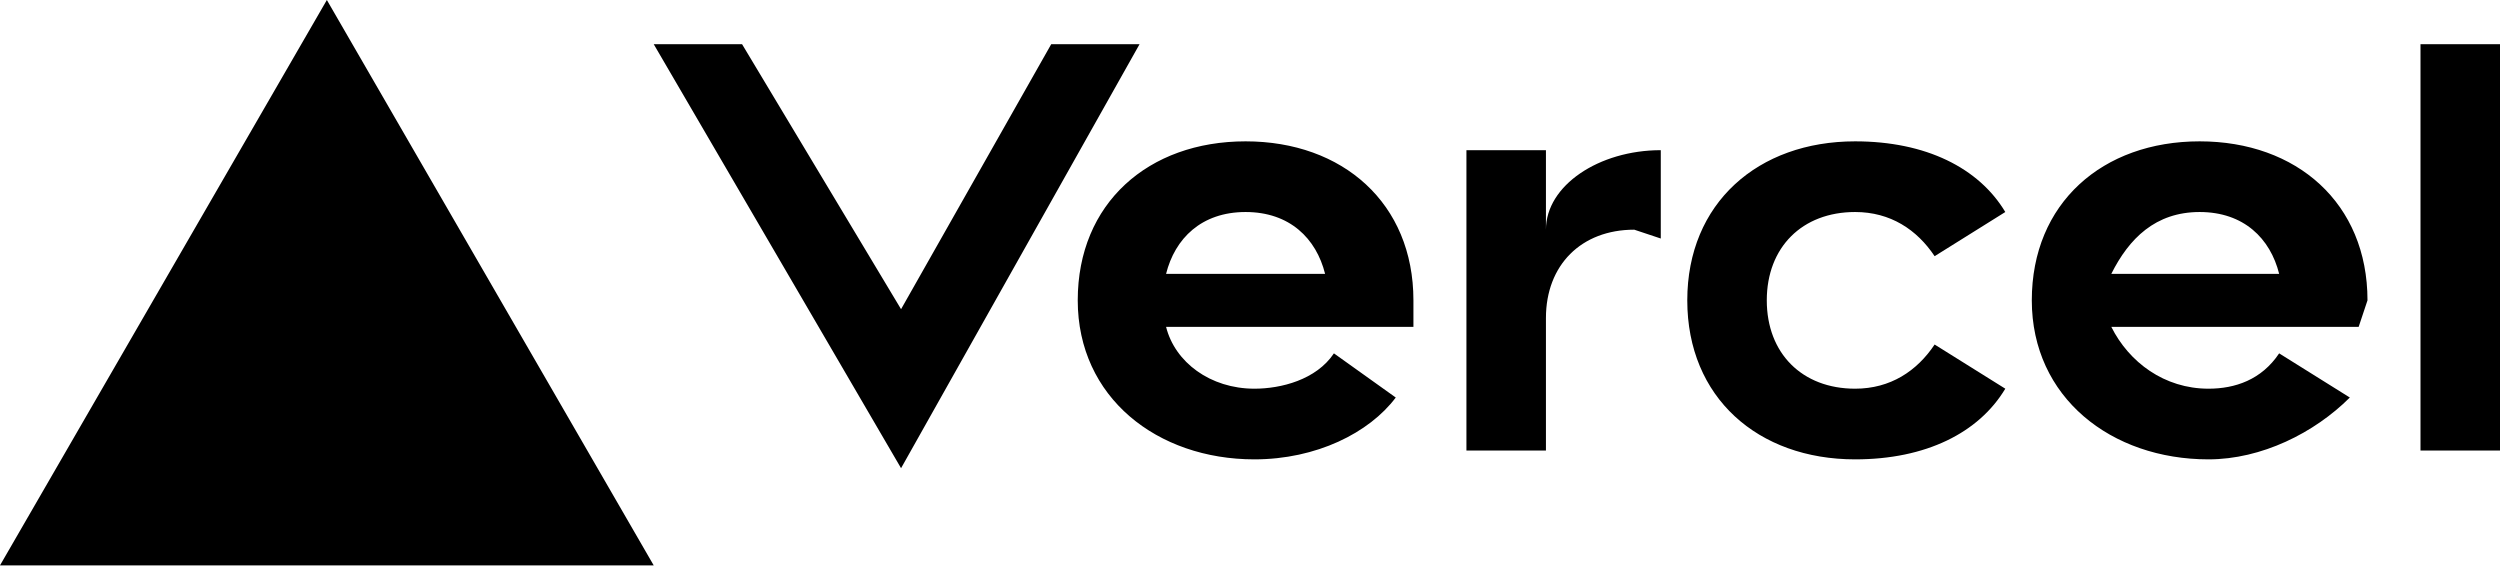
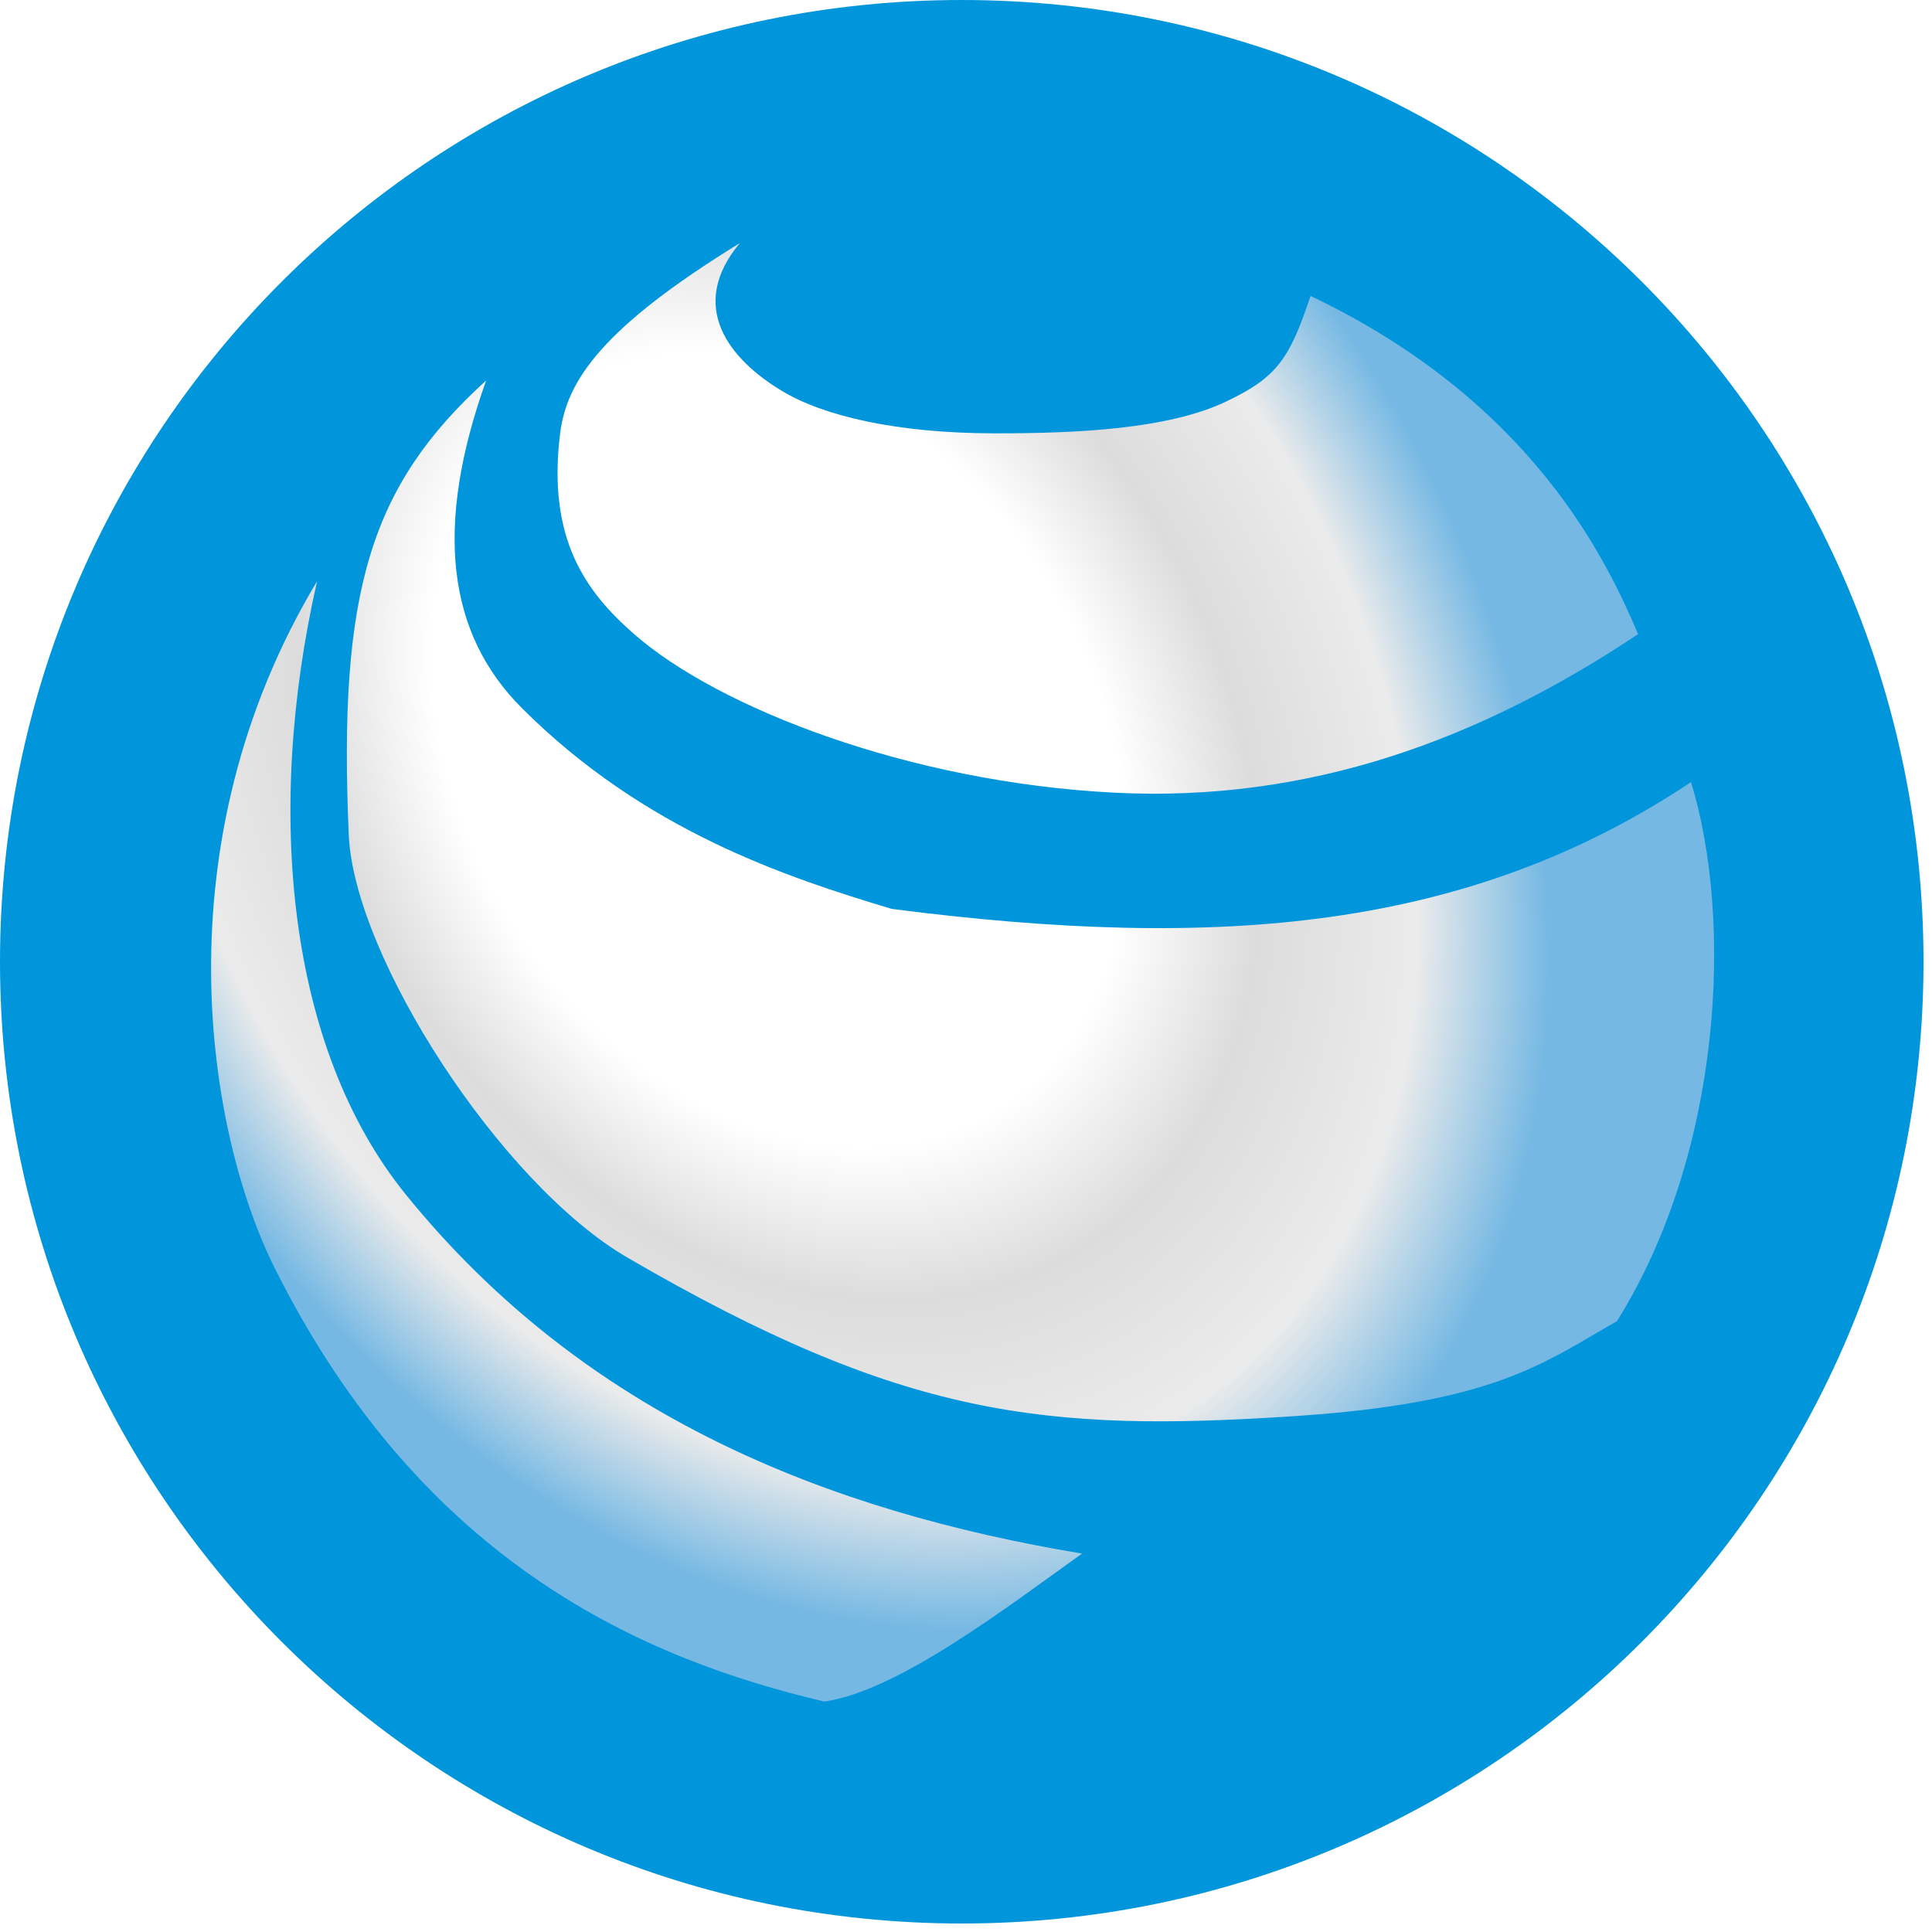
- <svg xmlns="http://www.w3.org/2000/svg" fill="none" viewBox="0 0 283 64">
-   <path fill="black" d="M141 16c-11 0-19 7-19 18s9 18 20 18c7 0 13-3 16-7l-7-5c-2 3-6 4-9 4-5 0-9-3-10-7h28v-3c0-11-8-18-19-18zm-9 15c1-4 4-7 9-7s8 3 9 7h-18zm117-15c-11 0-19 7-19 18s9 18 20 18c6 0 12-3 16-7l-8-5c-2 3-5 4-8 4-5 0-9-3-11-7h28l1-3c0-11-8-18-19-18zm-10 15c2-4 5-7 10-7s8 3 9 7h-19zm-39 3c0 6 4 10 10 10 4 0 7-2 9-5l8 5c-3 5-9 8-17 8-11 0-19-7-19-18s8-18 19-18c8 0 14 3 17 8l-8 5c-2-3-5-5-9-5-6 0-10 4-10 10zm83-29v46h-9V5h9zM37 0l37 64H0L37 0zm92 5-27 48L74 5h10l18 30 17-30h10zm59 12v10l-3-1c-6 0-10 4-10 10v15h-9V17h9v9c0-5 6-9 13-9z" />
+ <svg xmlns="http://www.w3.org/2000/svg" width="73" height="73" viewBox="0 0 73 73" fill="none">
+   <path d="M36.339 72.679C56.409 72.679 72.679 56.409 72.679 36.339C72.679 16.27 56.409 0 36.339 0C16.27 0 0 16.27 0 36.339C0 56.409 16.27 72.679 36.339 72.679Z" fill="#0195DB" />
+   <mask id="mask0_86_10" style="mask-type:alpha" maskUnits="userSpaceOnUse" x="7" y="9" width="58" height="56">
+     <path d="M21.165 16.373C21.413 14.376 22.762 12.379 27.954 9.185C25.957 11.581 27.554 13.577 29.551 14.775C31.148 15.734 33.92 16.367 37.538 16.373C40.632 16.378 44.114 16.226 46.323 15.175C48.248 14.258 48.719 13.577 49.518 11.181C57.904 15.175 60.699 21.165 61.897 23.96C55.907 27.953 49.469 30.331 42.082 29.95C34.343 29.551 27.155 26.755 23.96 23.96C22.135 22.363 20.669 20.366 21.165 16.373Z" fill="#D9D9D9" />
+     <path d="M10.383 47.92C7.826 42.806 5.99 31.947 11.98 21.963C9.983 30.749 10.889 39.644 15.326 45.125C22.115 53.511 31.3 57.105 40.884 58.702C38.088 60.699 33.943 63.894 31.148 64.293C24.359 62.696 15.973 59.102 10.383 47.92Z" fill="#D9D9D9" />
+     <path d="M18.369 14.376C13.977 18.369 12.779 22.363 13.178 31.547C13.378 36.142 18.909 44.725 23.712 47.521C34.102 53.567 39.495 54.124 48.87 53.511C56.458 53.015 58.303 51.514 61.098 49.917C65.091 43.527 65.491 34.742 63.894 29.551C55.508 35.141 46.075 35.94 33.696 34.343C29.702 33.145 24.344 31.38 19.719 26.755C16.924 23.96 16.373 19.967 18.369 14.376Z" fill="#D9D9D9" />
+   </mask>
+   <g mask="url(#mask0_86_10)">
+     <path d="M69.484 8.785H-46.323V117.404H69.484V8.785Z" fill="url(#paint0_radial_86_10)" />
+   </g>
+   <defs>
+     <radialGradient id="paint0_radial_86_10" cx="0" cy="0" r="1" gradientUnits="userSpaceOnUse" gradientTransform="translate(29.5507 28.3525) rotate(-29.6384) scale(26.6479 35.1315)">
+       <stop stop-color="white" />
+       <stop offset="0.45" stop-color="white" />
+       <stop offset="0.623" stop-color="#DCDCDC" />
+       <stop offset="0.828" stop-color="#EBEBEB" />
+       <stop offset="1" stop-color="#75B8E3" />
+     </radialGradient>
+   </defs>
</svg>
